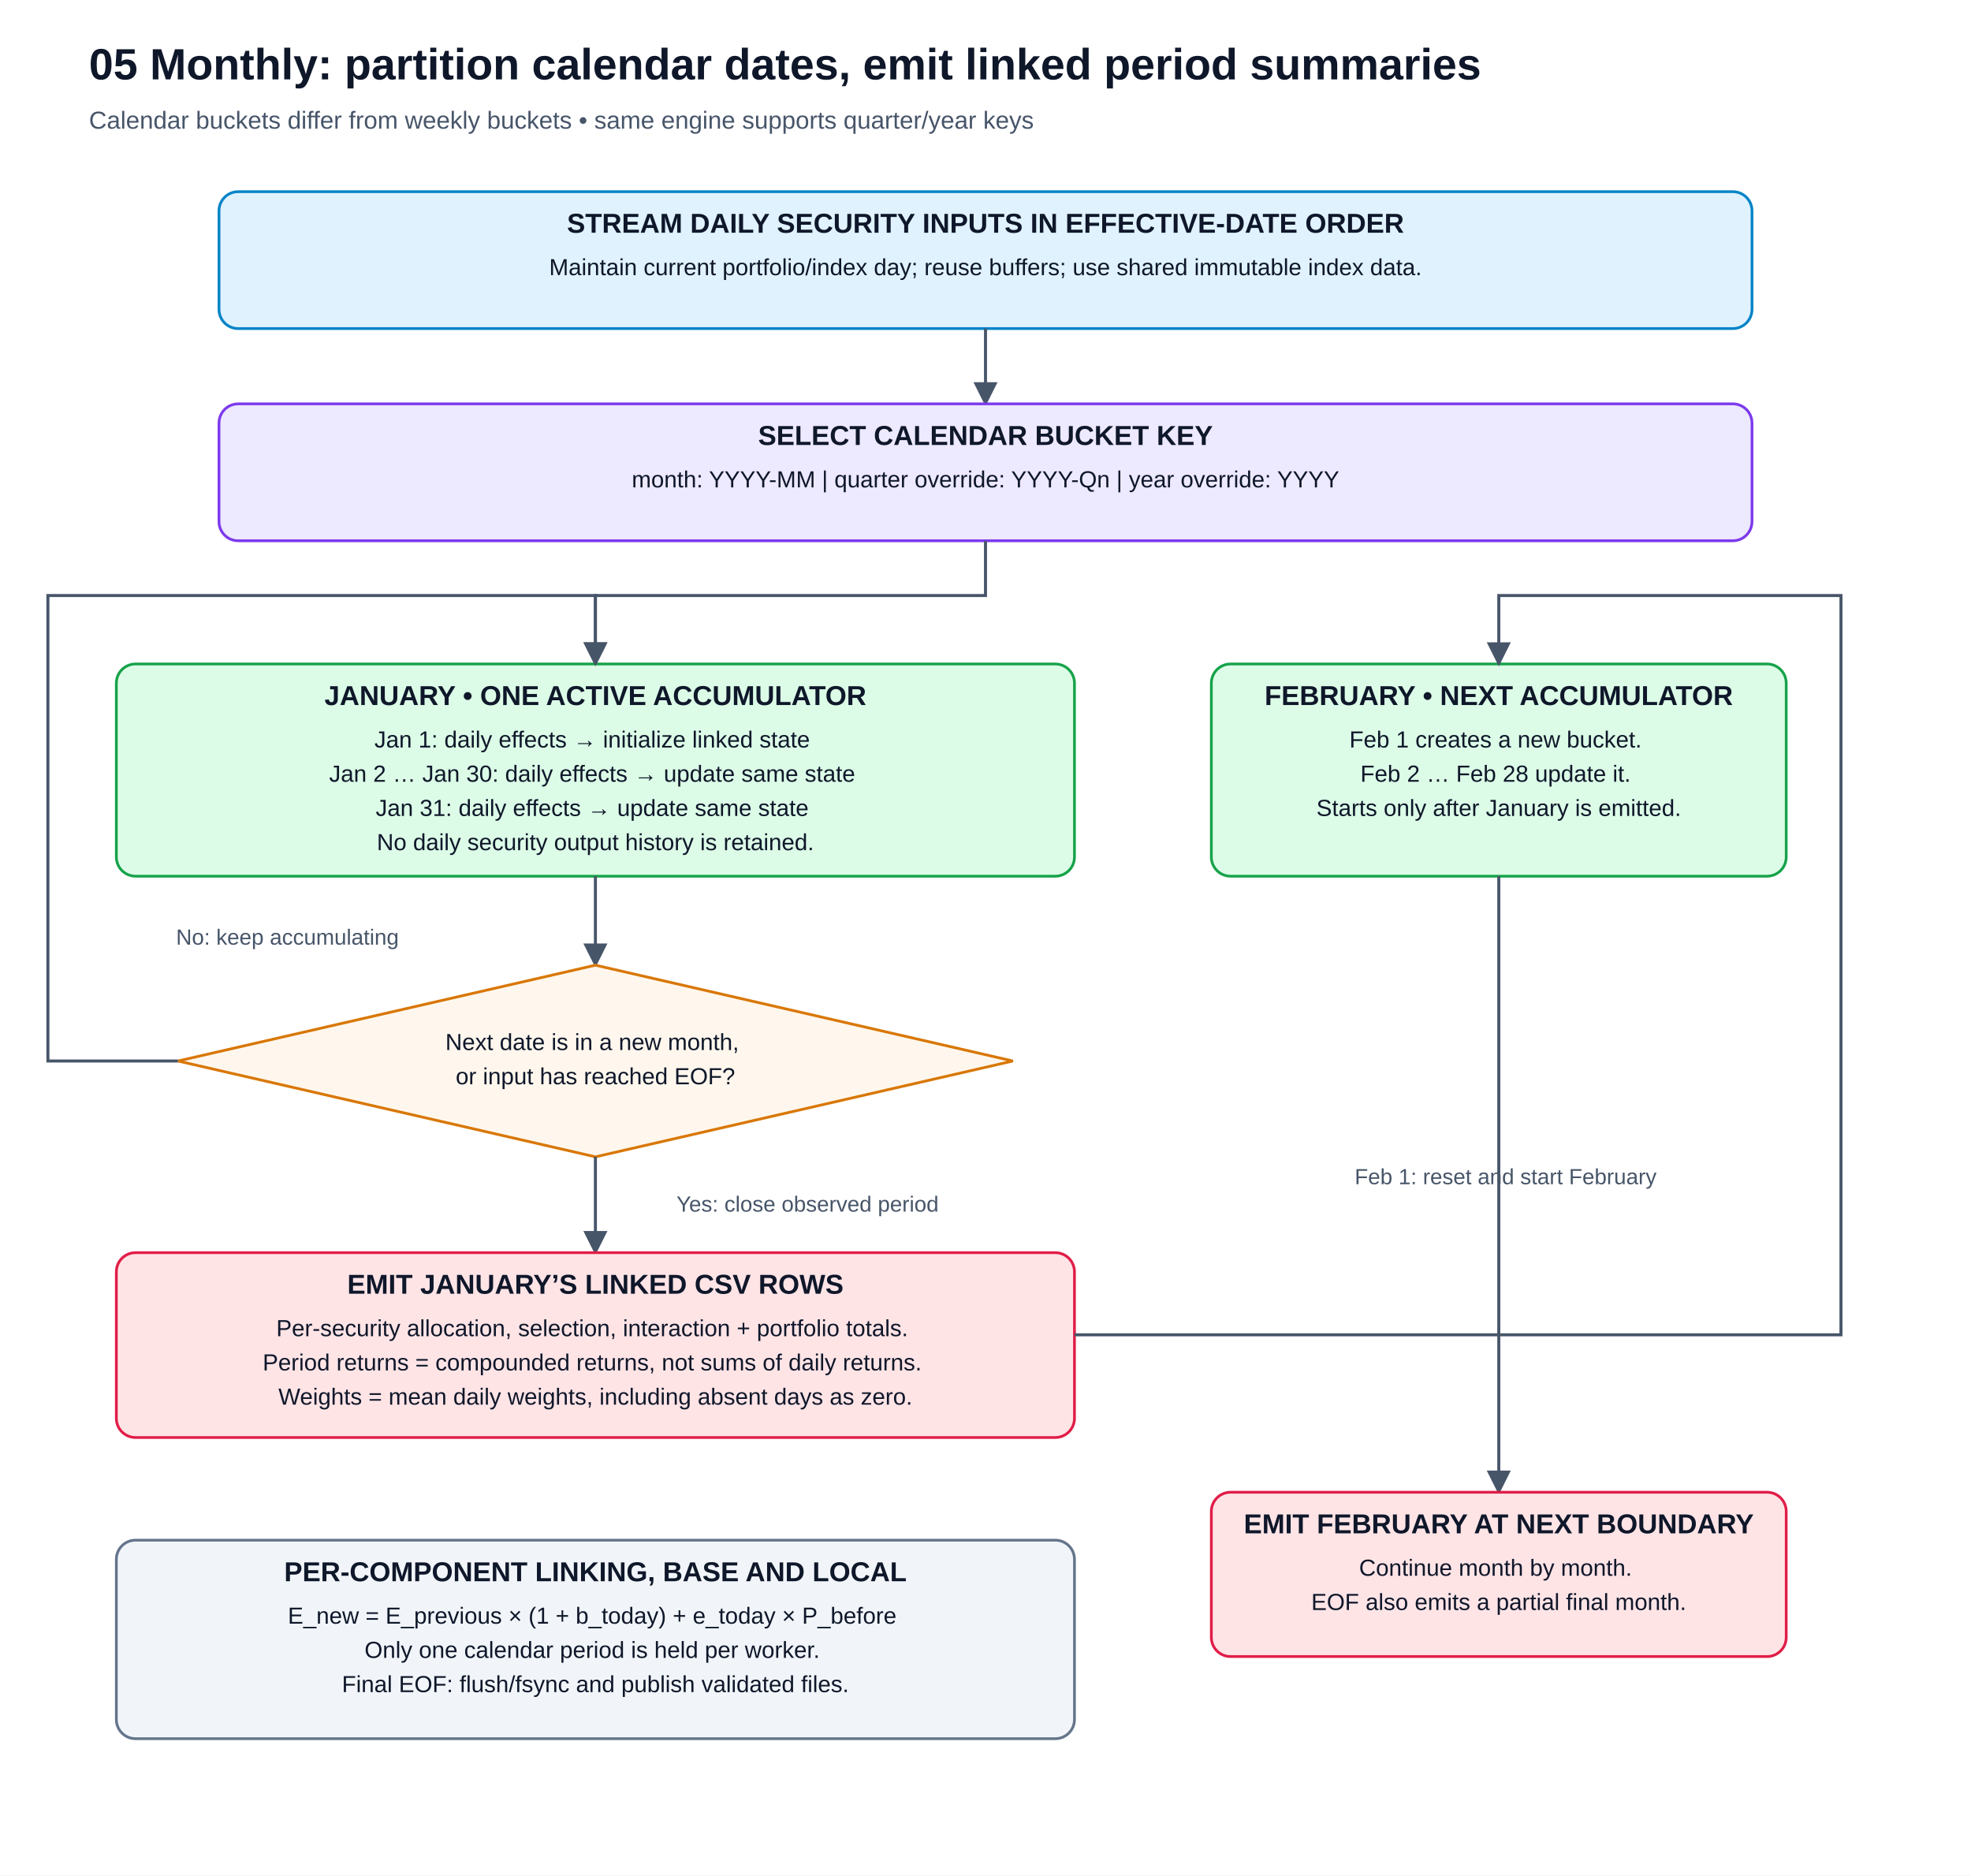
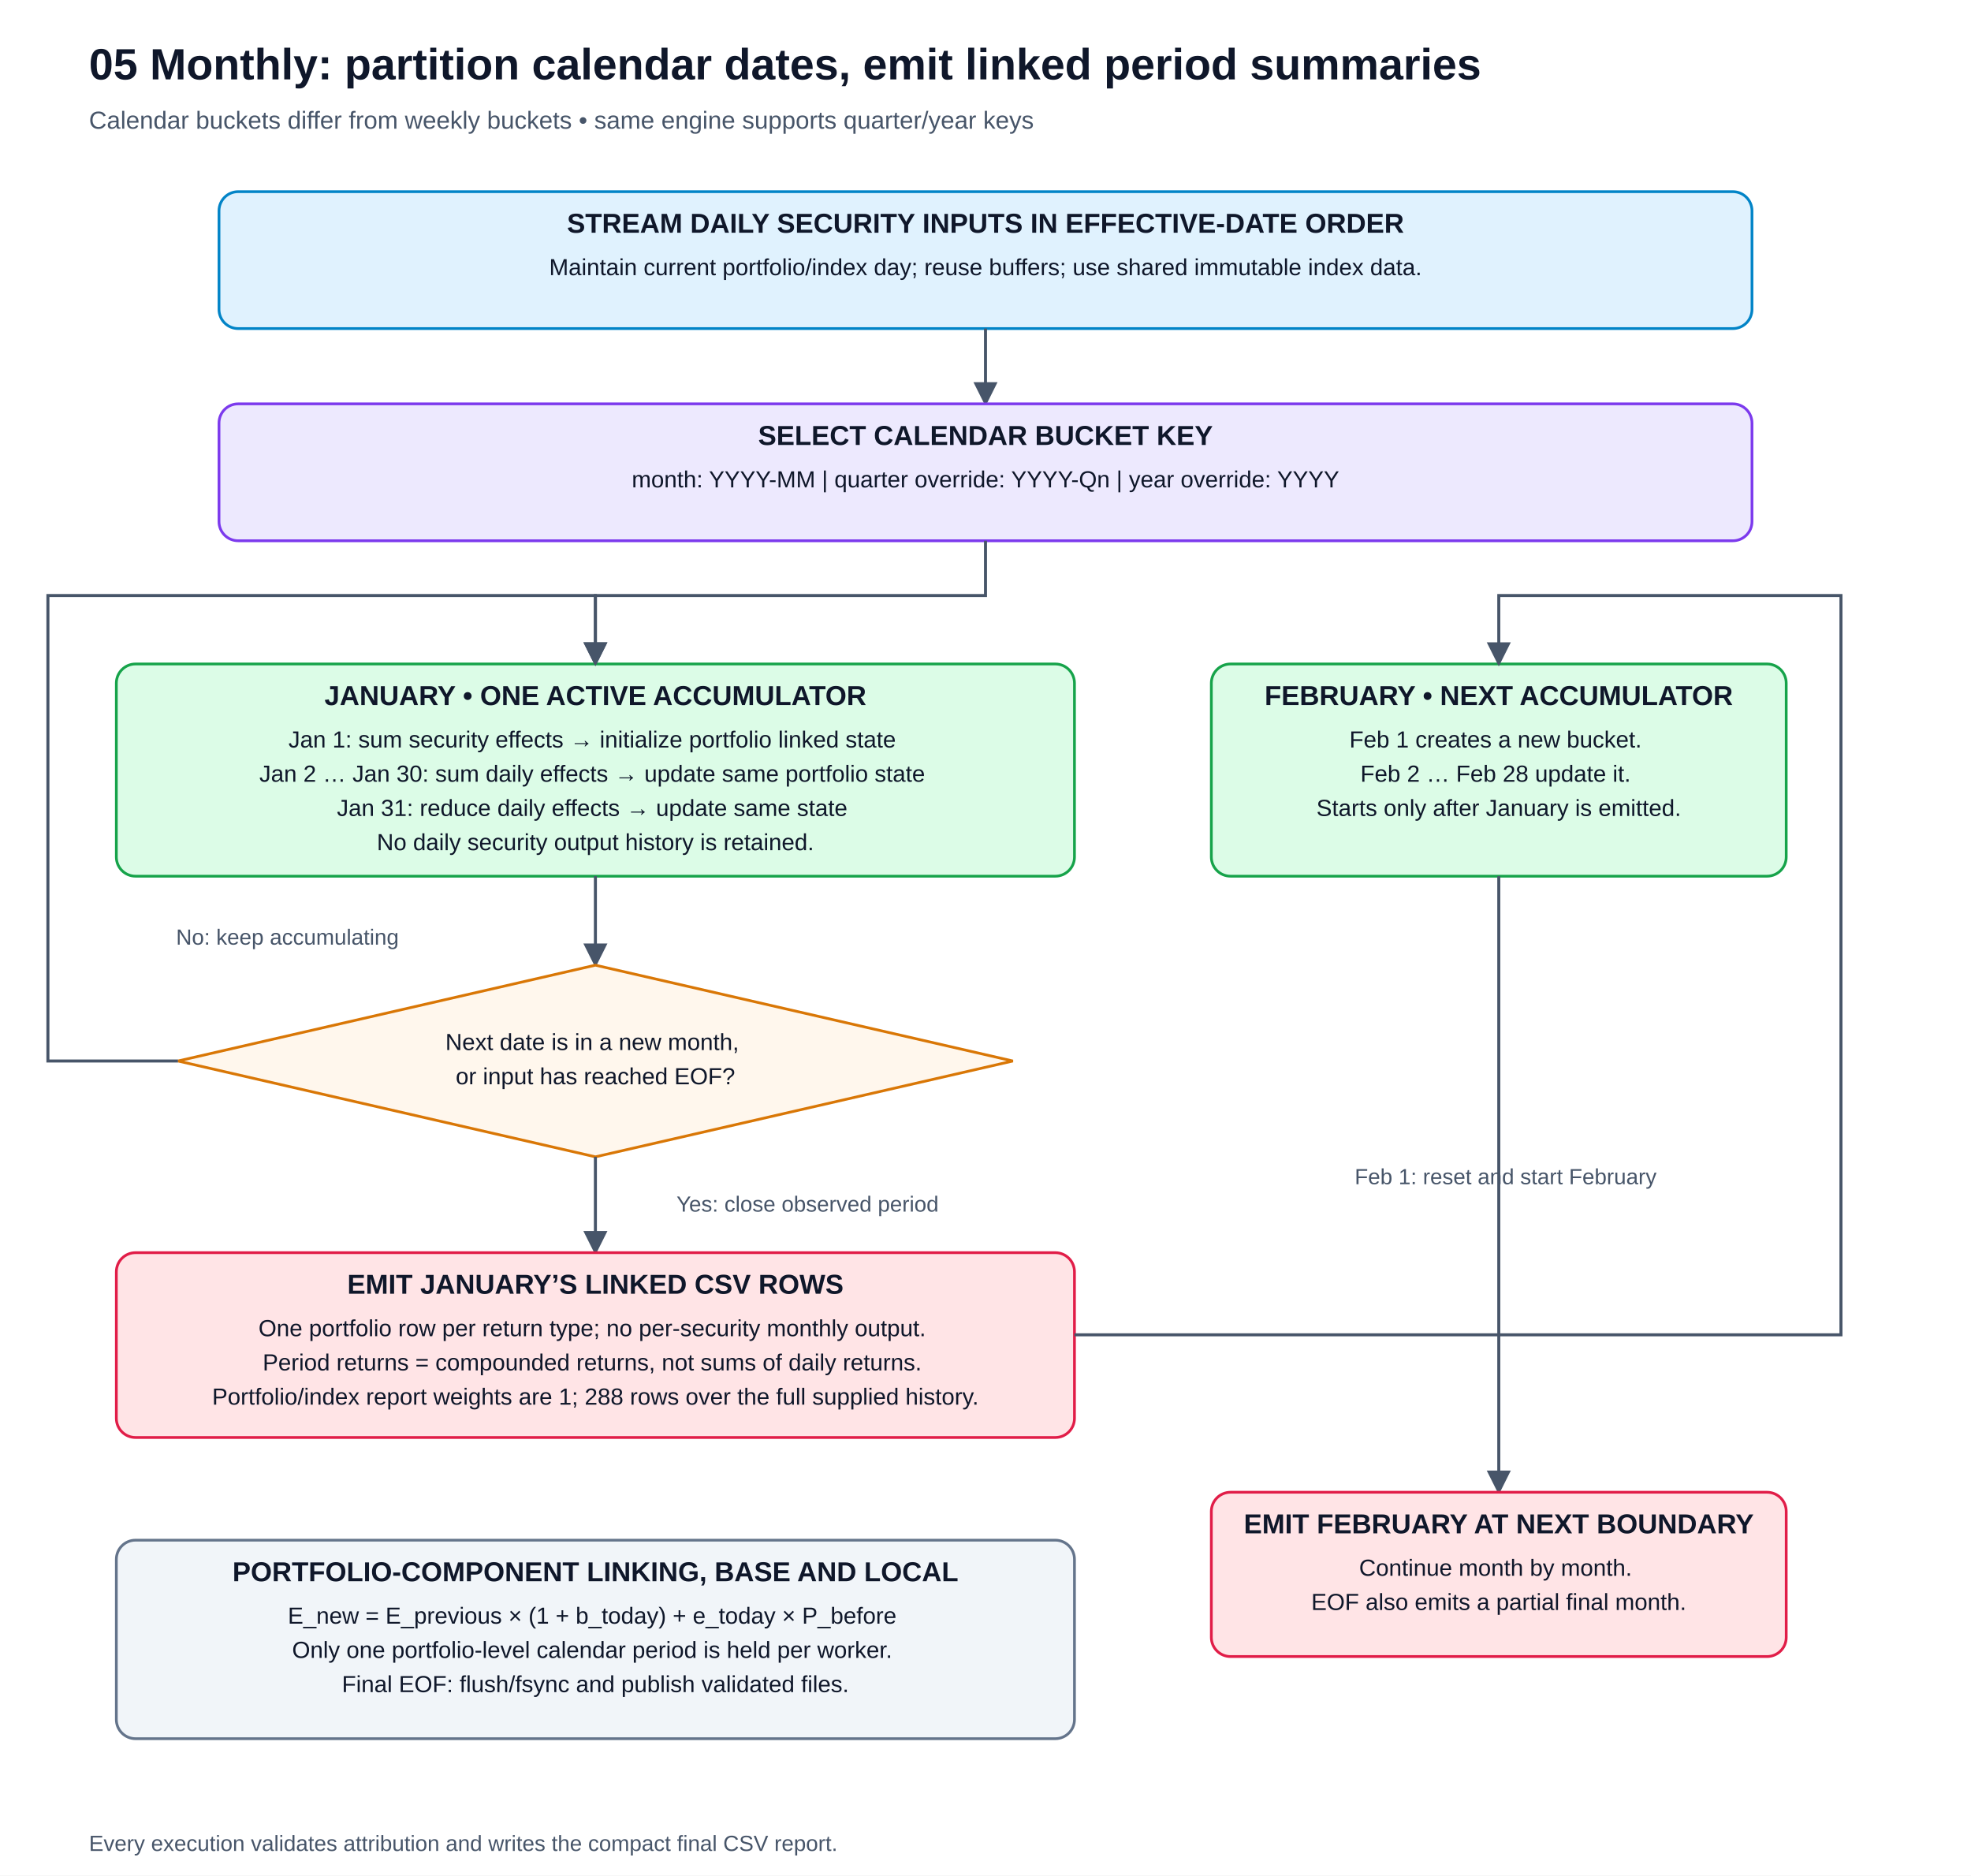
<svg xmlns="http://www.w3.org/2000/svg" width="1440" height="1370" viewBox="0 0 1440 1370" role="img" aria-labelledby="title desc">
  <defs>
    <marker id="arrow" viewBox="0 0 10 10" refX="9" refY="5" markerWidth="8" markerHeight="8" orient="auto">
      <path d="M0 0L10 5L0 10Z" fill="#475569" />
    </marker>
  </defs>
  <rect width="1440" height="1370" fill="white" />
  <style>text{font-family:Arial,Helvetica,sans-serif;fill:#0f172a}.title{font-size:32px;font-weight:700}.sub{font-size:18px;fill:#475569}.head{font-size:20px;font-weight:700}.body{font-size:17px}.label{font-size:16px;fill:#475569}.edge{fill:none;stroke:#475569;stroke-width:2.2;marker-end:url(#arrow)}</style>
  <text x="65" y="58" class="title" text-anchor="start">
    <tspan x="65" dy="0">05  Monthly: partition calendar dates, emit linked period summaries</tspan>
  </text>
  <text x="65" y="94" class="sub" text-anchor="start">
    <tspan x="65" dy="0">Calendar buckets differ from weekly buckets • same engine supports quarter/year keys</tspan>
  </text>
  <rect x="160" y="140" width="1120" height="100" rx="14" fill="#e0f2fe" stroke="#0284c7" stroke-width="2" />
  <text x="720.0" y="170" class="head" text-anchor="middle">
    <tspan x="720.0" dy="0">STREAM DAILY SECURITY INPUTS IN EFFECTIVE-DATE ORDER</tspan>
  </text>
  <text x="720.0" y="201" class="body" text-anchor="middle">
    <tspan x="720.0" dy="0">Maintain current portfolio/index day; reuse buffers; use shared immutable index data.</tspan>
  </text>
  <path d="M720 240 V295" class="edge" />
  <rect x="160" y="295" width="1120" height="100" rx="14" fill="#ede9fe" stroke="#7c3aed" stroke-width="2" />
  <text x="720.0" y="325" class="head" text-anchor="middle">
    <tspan x="720.0" dy="0">SELECT CALENDAR BUCKET KEY</tspan>
  </text>
  <text x="720.0" y="356" class="body" text-anchor="middle">
    <tspan x="720.0" dy="0">month: YYYY-MM   |   quarter override: YYYY-Qn   |   year override: YYYY</tspan>
  </text>
  <path d="M720 395 V435 H435 V485" class="edge" />
  <rect x="85" y="485" width="700" height="155" rx="14" fill="#dcfce7" stroke="#16a34a" stroke-width="2" />
  <text x="435.0" y="515" class="head" text-anchor="middle">
    <tspan x="435.0" dy="0">JANUARY • ONE ACTIVE ACCUMULATOR</tspan>
  </text>
  <text x="435.0" y="546" class="body" text-anchor="middle">
-     <tspan x="435.0" dy="0">Jan 1: daily effects → initialize linked state</tspan>
-     <tspan x="435.0" dy="25">Jan 2 … Jan 30: daily effects → update same state</tspan>
-     <tspan x="435.0" dy="25">Jan 31: daily effects → update same state</tspan>
+     <tspan x="435.0" dy="0">Jan 1: sum security effects → initialize portfolio linked state</tspan>
+     <tspan x="435.0" dy="25">Jan 2 … Jan 30: sum daily effects → update same portfolio state</tspan>
+     <tspan x="435.0" dy="25">Jan 31: reduce daily effects → update same state</tspan>
    <tspan x="435.0" dy="25">No daily security output history is retained.</tspan>
  </text>
  <rect x="885" y="485" width="420" height="155" rx="14" fill="#dcfce7" stroke="#16a34a" stroke-width="2" />
  <text x="1095.0" y="515" class="head" text-anchor="middle">
    <tspan x="1095.0" dy="0">FEBRUARY • NEXT ACCUMULATOR</tspan>
  </text>
  <text x="1095.0" y="546" class="body" text-anchor="middle">
    <tspan x="1095.0" dy="0">Feb 1 creates a new bucket.</tspan>
    <tspan x="1095.0" dy="25">Feb 2 … Feb 28 update it.</tspan>
    <tspan x="1095.0" dy="25">Starts only after January is emitted.</tspan>
  </text>
  <path d="M435 640 V705" class="edge" />
  <path d="M435 705.0 L740.0 775 L435 845.0 L130.0 775 Z" fill="#fff7ed" stroke="#d97706" stroke-width="2" />
  <text x="435" y="767" class="body" text-anchor="middle">
    <tspan x="435" dy="0">Next date is in a new month,</tspan>
    <tspan x="435" dy="25">or input has reached EOF?</tspan>
  </text>
  <path d="M130 775 H35 V435 H435 V485" class="edge" />
  <text x="210" y="690" class="label" text-anchor="middle">
    <tspan x="210" dy="0">No: keep accumulating</tspan>
  </text>
  <path d="M435 845 V915" class="edge" />
  <text x="590" y="885" class="label" text-anchor="middle">
    <tspan x="590" dy="0">Yes: close observed period</tspan>
  </text>
  <rect x="85" y="915" width="700" height="135" rx="14" fill="#ffe4e6" stroke="#e11d48" stroke-width="2" />
  <text x="435.0" y="945" class="head" text-anchor="middle">
    <tspan x="435.0" dy="0">EMIT JANUARY’S LINKED CSV ROWS</tspan>
  </text>
  <text x="435.0" y="976" class="body" text-anchor="middle">
-     <tspan x="435.0" dy="0">Per-security allocation, selection, interaction + portfolio totals.</tspan>
+     <tspan x="435.0" dy="0">One portfolio row per return type; no per-security monthly output.</tspan>
    <tspan x="435.0" dy="25">Period returns = compounded returns, not sums of daily returns.</tspan>
-     <tspan x="435.0" dy="25">Weights = mean daily weights, including absent days as zero.</tspan>
+     <tspan x="435.0" dy="25">Portfolio/index report weights are 1; 288 rows over the full supplied history.</tspan>
  </text>
  <path d="M785 975 H1345 V435 H1095 V485" class="edge" />
  <text x="1100" y="865" class="label" text-anchor="middle">
    <tspan x="1100" dy="0">Feb 1: reset and start February</tspan>
  </text>
  <path d="M1095 640 V1090" class="edge" />
  <rect x="885" y="1090" width="420" height="120" rx="14" fill="#ffe4e6" stroke="#e11d48" stroke-width="2" />
  <text x="1095.0" y="1120" class="head" text-anchor="middle">
    <tspan x="1095.0" dy="0">EMIT FEBRUARY AT NEXT BOUNDARY</tspan>
  </text>
  <text x="1095.0" y="1151" class="body" text-anchor="middle">
    <tspan x="1095.0" dy="0">Continue month by month.</tspan>
    <tspan x="1095.0" dy="25">EOF also emits a partial final month.</tspan>
  </text>
  <rect x="85" y="1125" width="700" height="145" rx="14" fill="#f1f5f9" stroke="#64748b" stroke-width="2" />
  <text x="435.0" y="1155" class="head" text-anchor="middle">
-     <tspan x="435.0" dy="0">PER-COMPONENT LINKING, BASE AND LOCAL</tspan>
+     <tspan x="435.0" dy="0">PORTFOLIO-COMPONENT LINKING, BASE AND LOCAL</tspan>
  </text>
  <text x="435.0" y="1186" class="body" text-anchor="middle">
    <tspan x="435.0" dy="0">E_new = E_previous × (1 + b_today) + e_today × P_before</tspan>
-     <tspan x="435.0" dy="25">Only one calendar period is held per worker.</tspan>
+     <tspan x="435.0" dy="25">Only one portfolio-level calendar period is held per worker.</tspan>
    <tspan x="435.0" dy="25">Final EOF: flush/fsync and publish validated files.</tspan>
  </text>
+   <text x="65" y="1352" class="label" text-anchor="start">
+     <tspan x="65" dy="0">Every execution validates attribution and writes the compact final CSV report.</tspan>
+   </text>
</svg>
